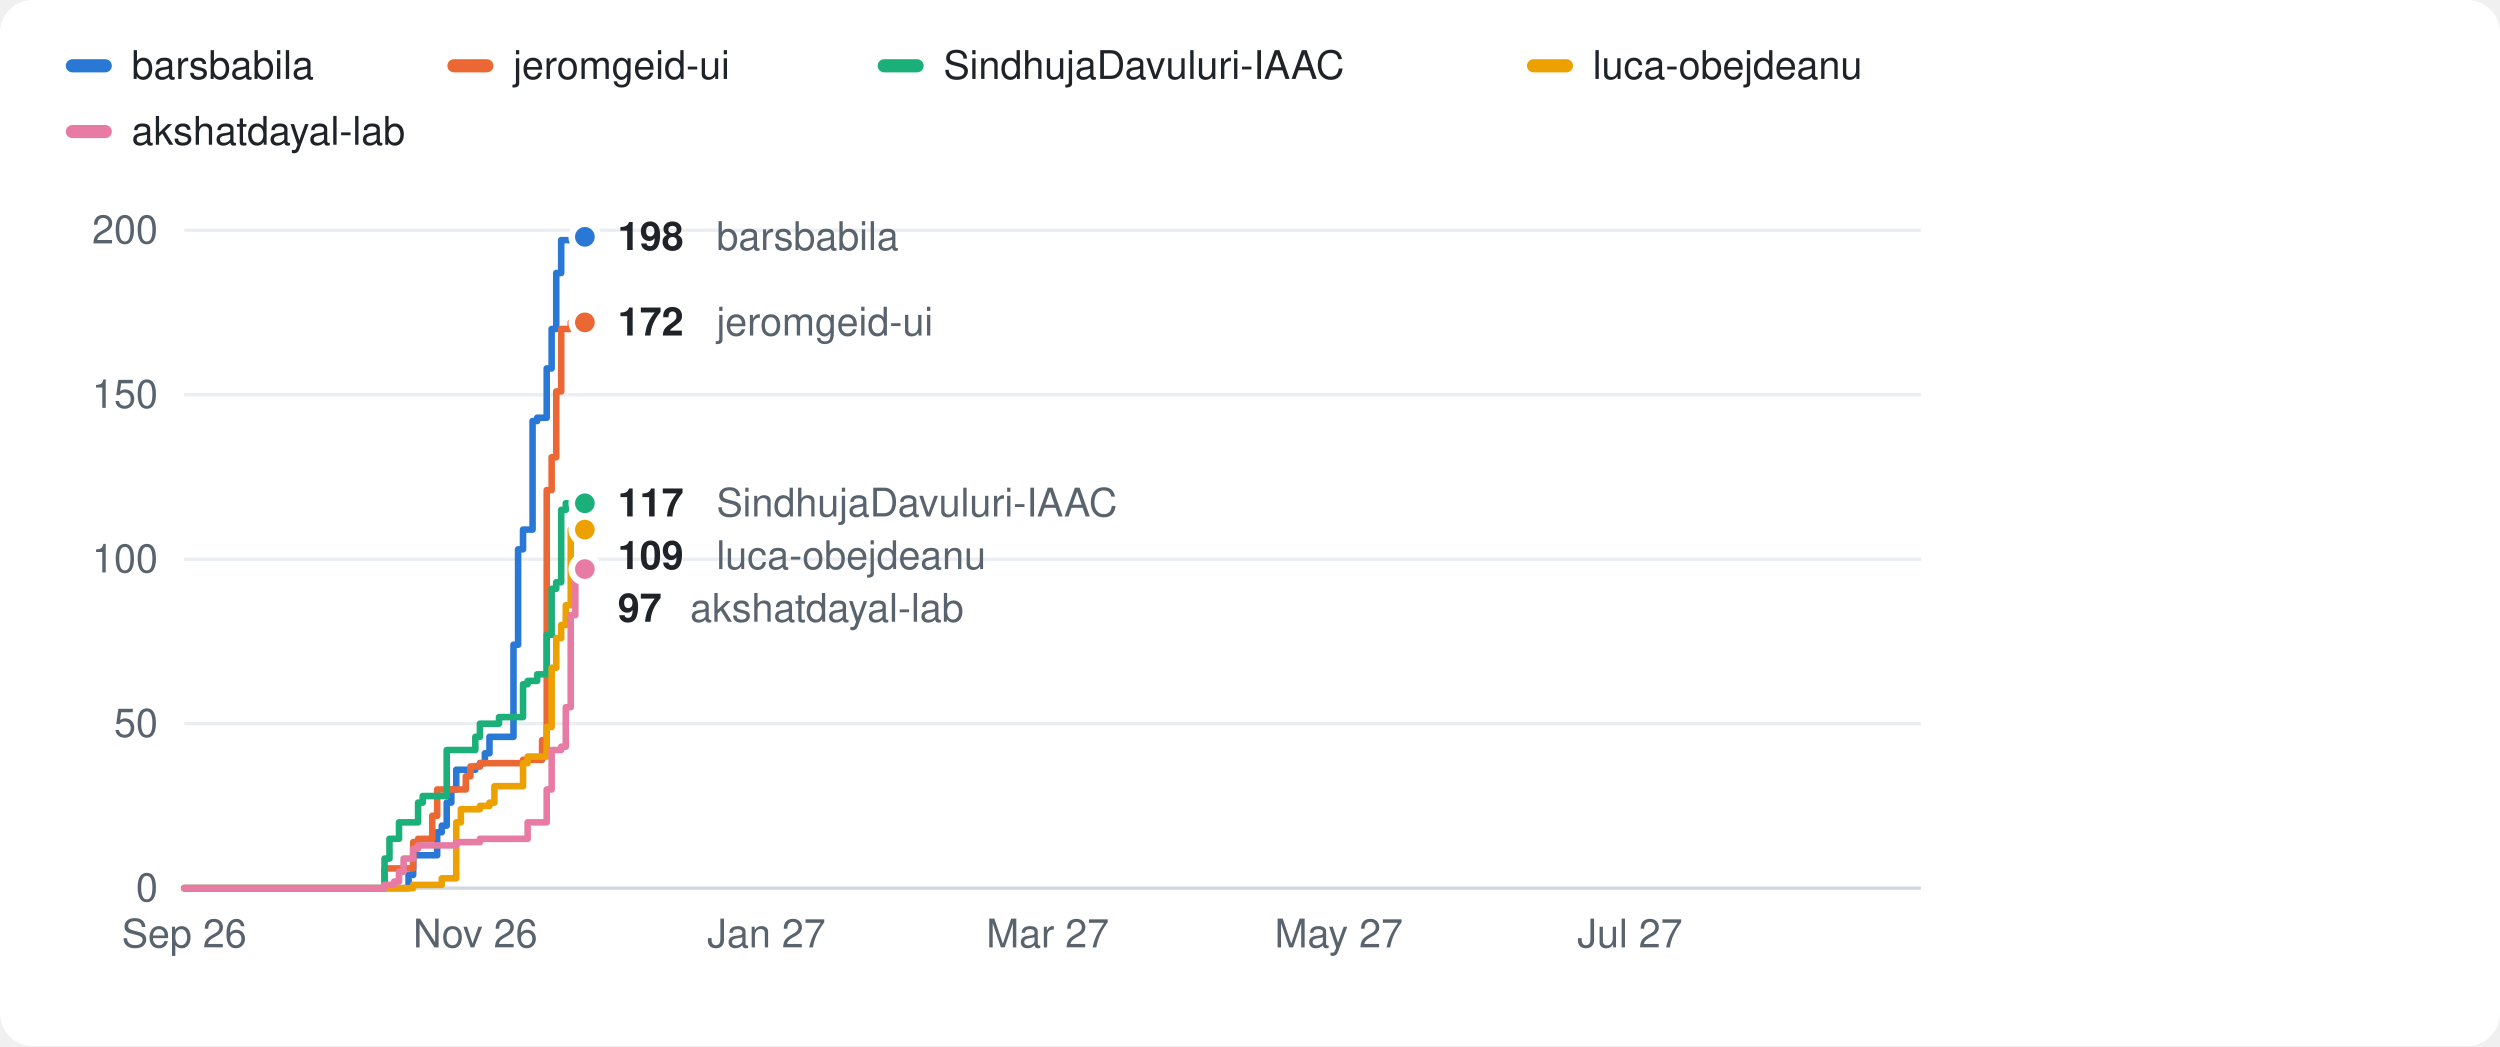
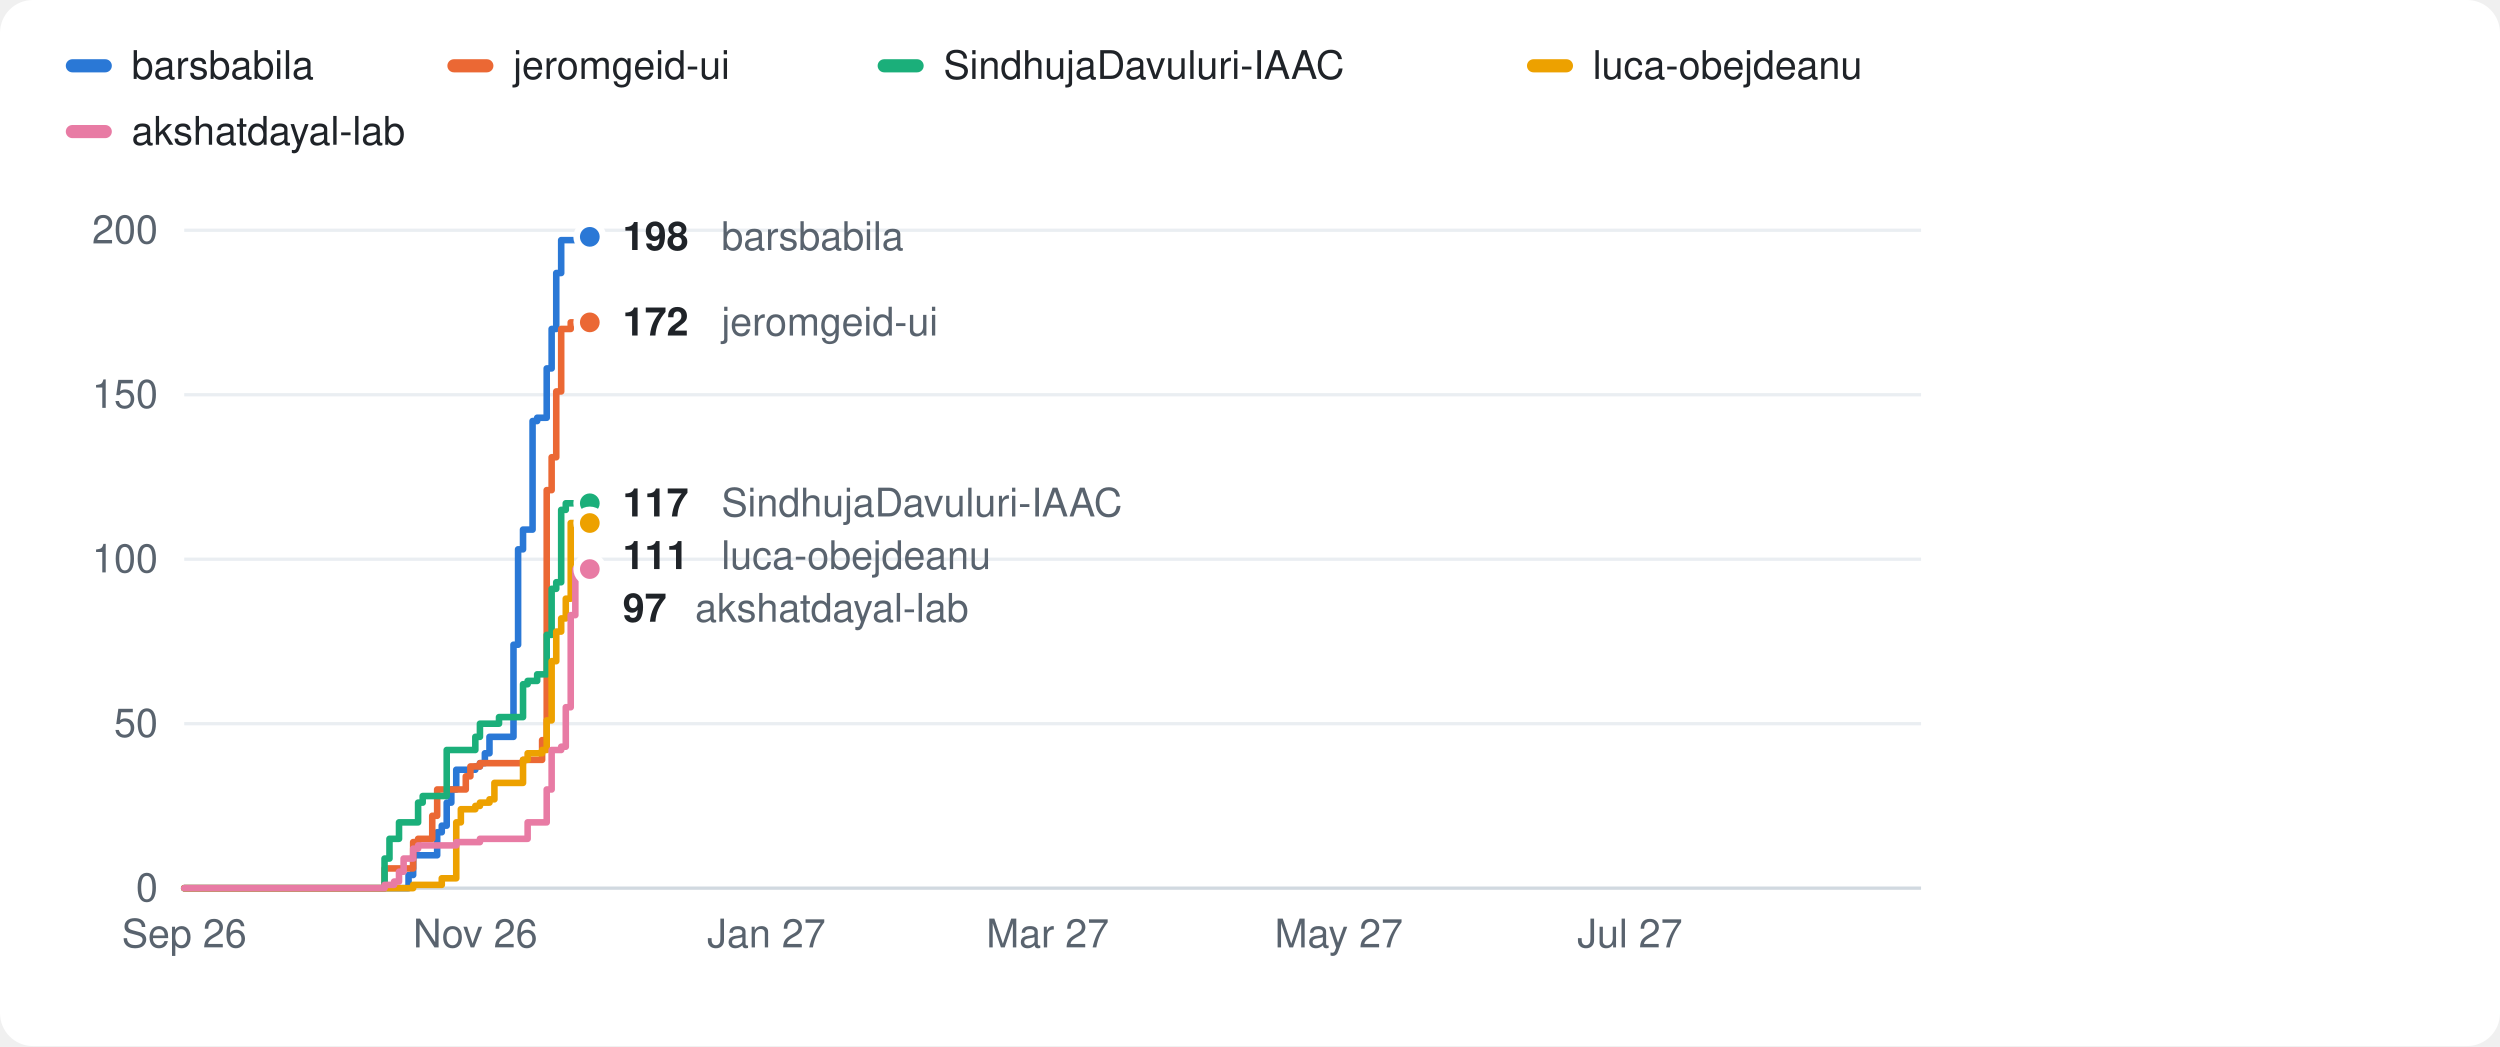
<svg xmlns="http://www.w3.org/2000/svg" width="760" height="318" viewBox="0 0 760 318" role="img" aria-label="Cumulative commits of the top 5 contributors to iaac-maai in academic year 2026/27">
  <style>
.bg{fill:#ffffff} .t1{fill:#1f2328} .t2{fill:#59636e} .grid{stroke:#eaeef2} .axis{stroke:#d1d9e0} .ring{stroke:#ffffff} .total{stroke:#1f2328} .totalf{fill:#1f2328} .area{fill:#1f2328;opacity:.06}
.s0{stroke:#2a78d6} .f0{fill:#2a78d6}
.s1{stroke:#eb6834} .f1{fill:#eb6834}
.s2{stroke:#1baf7a} .f2{fill:#1baf7a}
.s3{stroke:#eda100} .f3{fill:#eda100}
.s4{stroke:#e87ba4} .f4{fill:#e87ba4}
@media (prefers-color-scheme: dark){
  .bg{fill:#0d1117} .t1{fill:#e6edf3} .t2{fill:#9198a1} .grid{stroke:#1f252c} .axis{stroke:#30363d} .ring{stroke:#0d1117} .total{stroke:#e6edf3} .totalf{fill:#e6edf3} .area{fill:#e6edf3;opacity:.08}
  .s0{stroke:#3987e5} .f0{fill:#3987e5}
  .s1{stroke:#d95926} .f1{fill:#d95926}
  .s2{stroke:#199e70} .f2{fill:#199e70}
  .s3{stroke:#c98500} .f3{fill:#c98500}
  .s4{stroke:#d55181} .f4{fill:#d55181}
}
text{font-family:-apple-system,Segoe UI,Helvetica,Arial,sans-serif} .small{font-size:12px} .val{font-size:12px;font-weight:600}
.line{fill:none;stroke-width:2;stroke-linejoin:round;stroke-linecap:round}
</style>
  <rect class="bg" width="760" height="318" rx="10" />
  <rect class="f0" x="20" y="18" width="14" height="4" rx="2" />
  <text class="small t1" x="40" y="24">barsbabila</text>
  <rect class="f1" x="136.0" y="18" width="14" height="4" rx="2" />
  <text class="small t1" x="156.0" y="24">jeromgeid-ui</text>
  <rect class="f2" x="266.8" y="18" width="14" height="4" rx="2" />
  <text class="small t1" x="286.8" y="24">SindhujaDavuluri-IAAC</text>
  <rect class="f3" x="464.2" y="18" width="14" height="4" rx="2" />
  <text class="small t1" x="484.2" y="24">luca-obejdeanu</text>
  <rect class="f4" x="20" y="38" width="14" height="4" rx="2" />
  <text class="small t1" x="40" y="44">akshatdayal-lab</text>
  <line class="axis" x1="56" x2="584" y1="270.0" y2="270.0" stroke-width="1" />
  <text class="small t2" x="48" y="274.0" text-anchor="end">0</text>
  <line class="grid" x1="56" x2="584" y1="220.0" y2="220.0" stroke-width="1" />
  <text class="small t2" x="48" y="224.0" text-anchor="end">50</text>
  <line class="grid" x1="56" x2="584" y1="170.0" y2="170.0" stroke-width="1" />
  <text class="small t2" x="48" y="174.0" text-anchor="end">100</text>
  <line class="grid" x1="56" x2="584" y1="120.0" y2="120.0" stroke-width="1" />
  <text class="small t2" x="48" y="124.0" text-anchor="end">150</text>
  <line class="grid" x1="56" x2="584" y1="70.0" y2="70.0" stroke-width="1" />
  <text class="small t2" x="48" y="74.0" text-anchor="end">200</text>
-   <polyline class="line s0" points="56.0,270.0 124.2,270.0 124.2,266.0 125.6,266.0 125.6,260.0 132.9,260.0 132.9,253.0 134.3,253.0 134.3,251.0 135.8,251.0 135.8,244.0 137.2,244.0 137.2,240.0 138.7,240.0 138.7,234.0 144.5,234.0 144.5,233.0 145.9,233.0 145.9,232.0 147.4,232.0 147.4,229.0 148.8,229.0 148.8,224.0 156.1,224.0 156.1,196.0 157.5,196.0 157.5,167.0 159.0,167.0 159.0,161.0 161.9,161.0 161.9,128.0 163.3,128.0 163.3,127.0 166.2,127.0 166.2,112.0 167.7,112.0 167.7,100.0 169.1,100.0 169.1,83.0 170.6,83.0 170.6,73.0 176.4,73.0 176.4,72.0 177.8,72.0" />
-   <polyline class="line s1" points="56.0,270.0 116.9,270.0 116.9,264.0 125.6,264.0 125.6,256.0 127.1,256.0 127.1,255.0 131.4,255.0 131.4,248.0 132.9,248.0 132.9,240.0 141.6,240.0 141.6,236.0 143.0,236.0 143.0,233.0 145.9,233.0 145.9,232.0 159.0,232.0 159.0,231.0 164.8,231.0 164.8,225.0 166.2,225.0 166.2,149.0 167.7,149.0 167.7,139.0 169.1,139.0 169.1,119.0 170.6,119.0 170.6,100.0 173.5,100.0 173.5,98.0 177.8,98.0" />
-   <polyline class="line s2" points="56.0,270.0 116.9,270.0 116.9,261.0 118.4,261.0 118.4,255.0 121.3,255.0 121.3,250.0 127.1,250.0 127.1,244.0 128.5,244.0 128.5,242.0 135.8,242.0 135.8,228.0 144.5,228.0 144.5,224.0 145.9,224.0 145.9,220.0 151.7,220.0 151.7,218.0 159.0,218.0 159.0,208.0 160.4,208.0 160.4,207.0 163.3,207.0 163.3,205.0 166.2,205.0 166.2,193.0 167.7,193.0 167.7,179.0 169.1,179.0 169.1,177.0 170.6,177.0 170.6,155.0 172.0,155.0 172.0,153.0 177.8,153.0" />
-   <polyline class="line s3" points="56.0,270.0 125.6,270.0 125.6,269.0 134.3,269.0 134.3,267.0 138.7,267.0 138.7,250.0 140.1,250.0 140.1,246.0 145.9,246.0 145.9,245.0 148.8,245.0 148.8,244.0 150.3,244.0 150.3,239.0 159.0,239.0 159.0,232.0 160.4,232.0 160.4,230.0 166.2,230.0 166.2,221.0 167.7,221.0 167.7,203.0 169.1,203.0 169.1,194.0 170.6,194.0 170.6,190.0 172.0,190.0 172.0,184.0 173.5,184.0 173.5,161.0 177.8,161.0" />
-   <polyline class="line s4" points="56.0,270.0 116.9,270.0 116.9,269.0 119.8,269.0 119.8,268.0 121.3,268.0 121.3,265.0 122.7,265.0 122.7,261.0 125.6,261.0 125.6,258.0 127.1,258.0 127.1,257.0 138.7,257.0 138.7,256.0 145.9,256.0 145.9,255.0 160.4,255.0 160.4,250.0 166.2,250.0 166.2,240.0 167.7,240.0 167.7,228.0 170.6,228.0 170.6,227.0 172.0,227.0 172.0,215.0 173.5,215.0 173.5,187.0 174.9,187.0 174.9,173.0 177.8,173.0" />
-   <circle class="f0 ring" cx="177.8" cy="72.0" r="4" stroke-width="2" />
-   <circle class="f1 ring" cx="177.8" cy="98.0" r="4" stroke-width="2" />
-   <circle class="f2 ring" cx="177.8" cy="153.0" r="4" stroke-width="2" />
-   <circle class="f3 ring" cx="177.8" cy="161.0" r="4" stroke-width="2" />
-   <circle class="f4 ring" cx="177.8" cy="173.0" r="4" stroke-width="2" />
-   <text class="val t1" x="187.8" y="76.0">198</text>
-   <text class="small t2" x="217.8" y="76.0">barsbabila</text>
-   <text class="val t1" x="187.8" y="102.0">172</text>
-   <text class="small t2" x="217.8" y="102.0">jeromgeid-ui</text>
-   <text class="val t1" x="187.8" y="157.0">117</text>
-   <text class="small t2" x="217.8" y="157.0">SindhujaDavuluri-IAAC</text>
-   <text class="val t1" x="187.8" y="173.0">109</text>
-   <text class="small t2" x="217.8" y="173.0">luca-obejdeanu</text>
-   <text class="val t1" x="187.8" y="189.0">97</text>
-   <text class="small t2" x="209.8" y="189.0">akshatdayal-lab</text>
+   <polyline class="line s0" points="56.0,270.0 124.2,270.0 124.2,266.0 125.6,266.0 125.6,260.0 132.9,260.0 132.9,253.0 134.3,253.0 134.3,251.0 135.8,251.0 135.8,244.0 137.2,244.0 137.2,240.0 138.7,240.0 138.7,234.0 144.5,234.0 144.5,233.0 145.9,233.0 145.9,232.0 147.4,232.0 147.4,229.0 148.8,229.0 148.8,224.0 156.1,224.0 156.1,196.0 157.5,196.0 157.5,167.0 159.0,167.0 159.0,161.0 161.9,161.0 161.9,128.0 163.3,128.0 163.3,127.0 166.2,127.0 166.2,112.0 167.7,112.0 167.7,100.0 169.1,100.0 169.1,83.0 170.6,83.0 170.6,73.0 176.4,73.0 176.4,72.0 179.3,72.0" />
+   <polyline class="line s1" points="56.0,270.0 116.9,270.0 116.9,264.0 125.6,264.0 125.6,256.0 127.1,256.0 127.1,255.0 131.4,255.0 131.4,248.0 132.9,248.0 132.9,240.0 141.6,240.0 141.6,236.0 143.0,236.0 143.0,233.0 145.9,233.0 145.9,232.0 159.0,232.0 159.0,231.0 164.8,231.0 164.8,225.0 166.2,225.0 166.2,149.0 167.7,149.0 167.7,139.0 169.1,139.0 169.1,119.0 170.6,119.0 170.6,100.0 173.5,100.0 173.5,98.0 179.3,98.0" />
+   <polyline class="line s2" points="56.0,270.0 116.9,270.0 116.9,261.0 118.4,261.0 118.4,255.0 121.3,255.0 121.3,250.0 127.1,250.0 127.1,244.0 128.5,244.0 128.5,242.0 135.8,242.0 135.8,228.0 144.5,228.0 144.5,224.0 145.9,224.0 145.9,220.0 151.7,220.0 151.7,218.0 159.0,218.0 159.0,208.0 160.4,208.0 160.4,207.0 163.3,207.0 163.3,205.0 166.2,205.0 166.2,193.0 167.7,193.0 167.7,179.0 169.1,179.0 169.1,177.0 170.6,177.0 170.6,155.0 172.0,155.0 172.0,153.0 179.3,153.0" />
+   <polyline class="line s3" points="56.0,270.0 125.6,270.0 125.6,269.0 134.3,269.0 134.3,267.0 138.7,267.0 138.7,250.0 140.1,250.0 140.1,246.0 144.5,246.0 144.5,245.0 145.9,245.0 145.9,244.0 148.8,244.0 148.8,243.0 150.3,243.0 150.3,238.0 159.0,238.0 159.0,231.0 160.4,231.0 160.4,229.0 164.8,229.0 164.8,228.0 166.2,228.0 166.2,219.0 167.7,219.0 167.7,201.0 169.1,201.0 169.1,192.0 170.6,192.0 170.6,188.0 172.0,188.0 172.0,182.0 173.5,182.0 173.5,159.0 179.3,159.0" />
+   <polyline class="line s4" points="56.0,270.0 116.9,270.0 116.9,269.0 119.8,269.0 119.8,268.0 121.3,268.0 121.3,265.0 122.7,265.0 122.7,261.0 125.6,261.0 125.6,258.0 127.1,258.0 127.1,257.0 138.7,257.0 138.7,256.0 145.9,256.0 145.9,255.0 160.4,255.0 160.4,250.0 166.2,250.0 166.2,240.0 167.7,240.0 167.7,228.0 170.6,228.0 170.6,227.0 172.0,227.0 172.0,215.0 173.5,215.0 173.5,187.0 174.9,187.0 174.9,173.0 179.3,173.0" />
+   <circle class="f0 ring" cx="179.3" cy="72.0" r="4" stroke-width="2" />
+   <circle class="f1 ring" cx="179.3" cy="98.0" r="4" stroke-width="2" />
+   <circle class="f2 ring" cx="179.3" cy="153.0" r="4" stroke-width="2" />
+   <circle class="f3 ring" cx="179.3" cy="159.0" r="4" stroke-width="2" />
+   <circle class="f4 ring" cx="179.3" cy="173.0" r="4" stroke-width="2" />
+   <text class="val t1" x="189.3" y="76.0">198</text>
+   <text class="small t2" x="219.3" y="76.0">barsbabila</text>
+   <text class="val t1" x="189.3" y="102.0">172</text>
+   <text class="small t2" x="219.3" y="102.0">jeromgeid-ui</text>
+   <text class="val t1" x="189.3" y="157.0">117</text>
+   <text class="small t2" x="219.3" y="157.0">SindhujaDavuluri-IAAC</text>
+   <text class="val t1" x="189.3" y="173.0">111</text>
+   <text class="small t2" x="219.3" y="173.0">luca-obejdeanu</text>
+   <text class="val t1" x="189.3" y="189.0">97</text>
+   <text class="small t2" x="211.3" y="189.0">akshatdayal-lab</text>
  <text class="small t2" x="56.0" y="288.0" text-anchor="middle">Sep 26</text>
  <text class="small t2" x="144.5" y="288.0" text-anchor="middle">Nov 26</text>
  <text class="small t2" x="233.0" y="288.0" text-anchor="middle">Jan 27</text>
  <text class="small t2" x="318.5" y="288.0" text-anchor="middle">Mar 27</text>
  <text class="small t2" x="407.0" y="288.0" text-anchor="middle">May 27</text>
  <text class="small t2" x="495.5" y="288.0" text-anchor="middle">Jul 27</text>
</svg>
